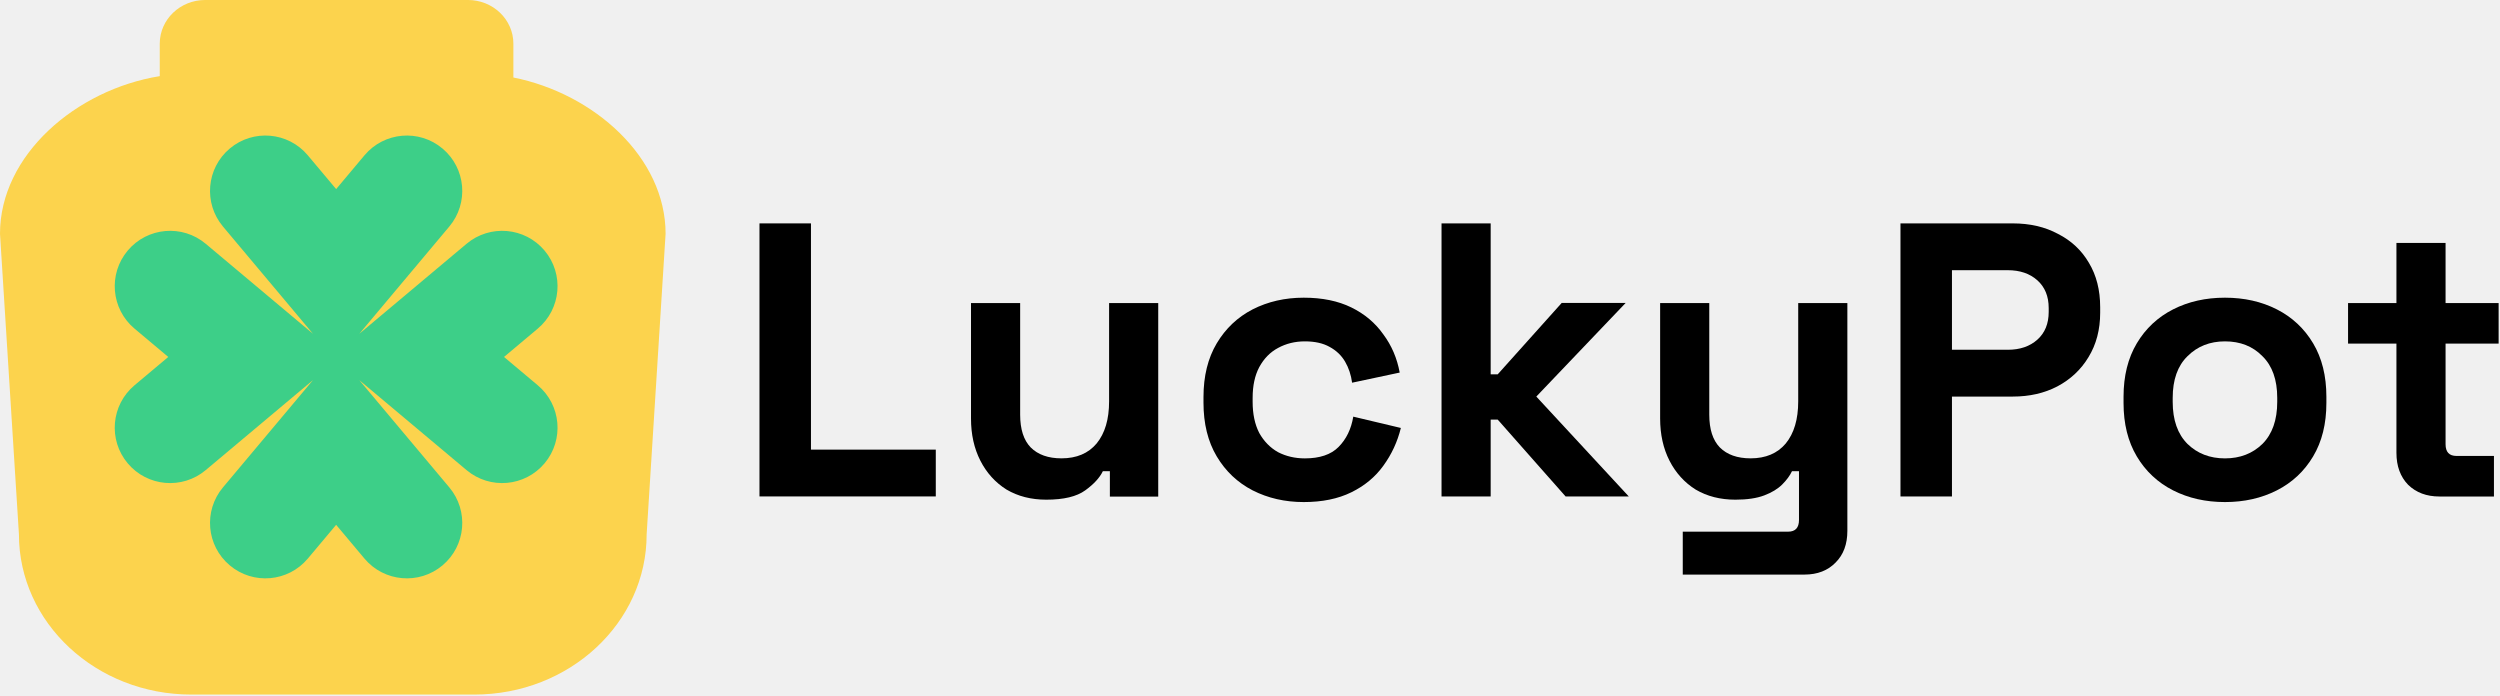
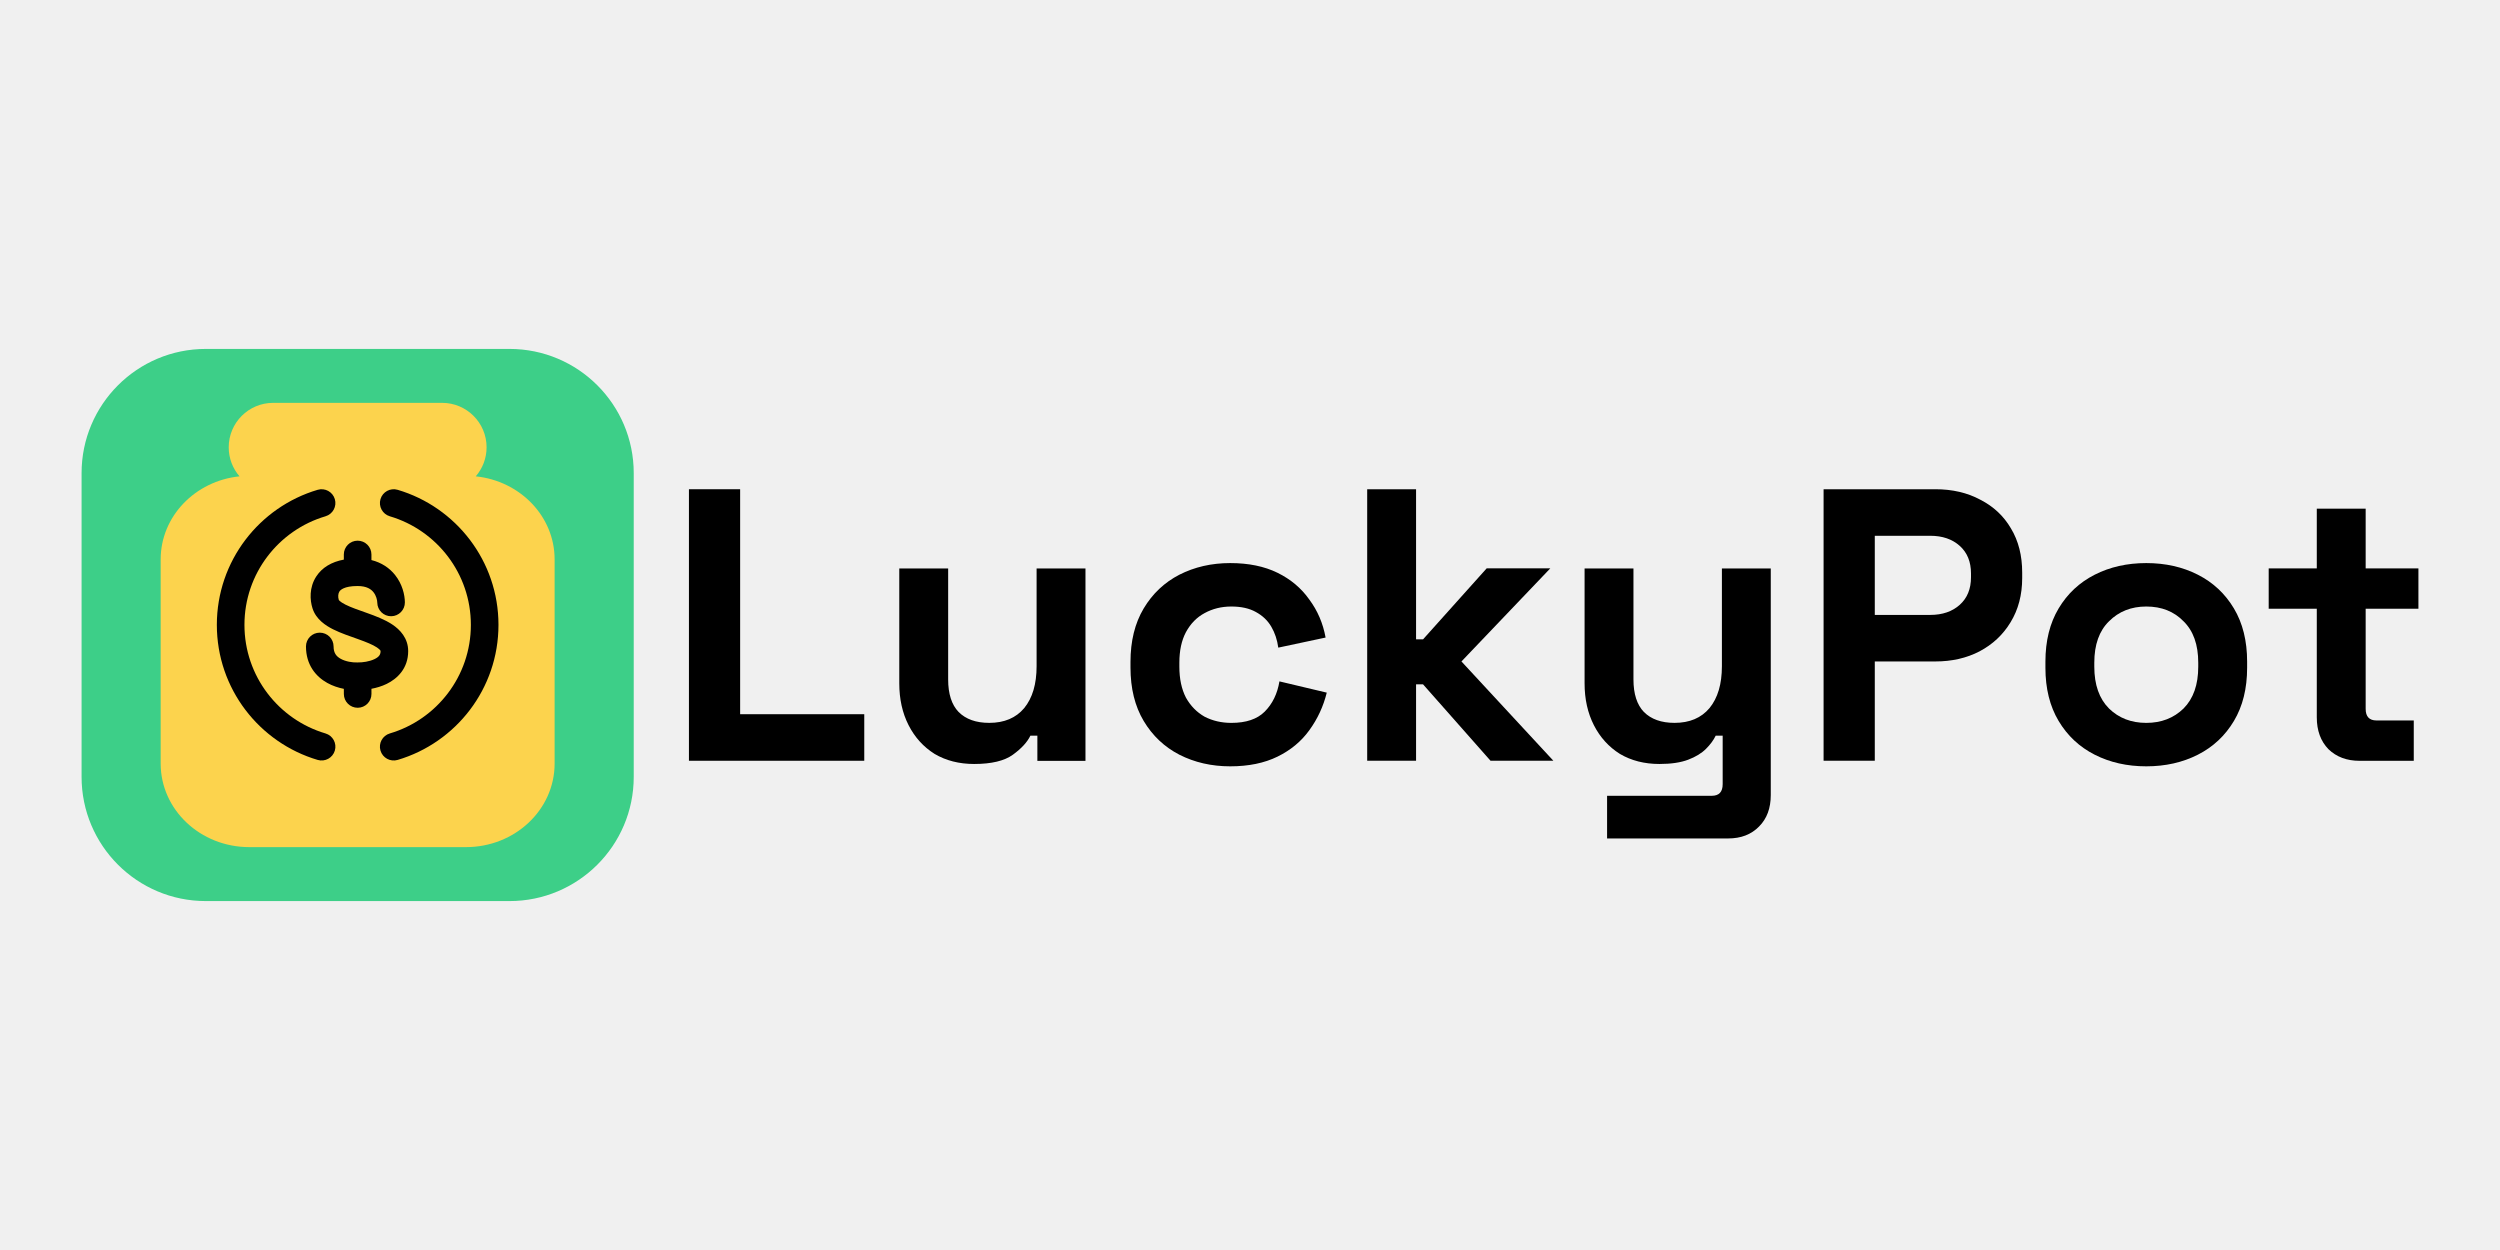
- <svg xmlns="http://www.w3.org/2000/svg" width="180.1" height="50.1" viewBox="10 22.2 180.1 50.1" fill="none">
-   <g clip-path="url(#clip0_4321_3)">
-     <path d="M21.508 25.348V27.685C15.474 28.66 10 33.373 10 39.041L11.364 60.695C11.364 67.069 16.922 72.236 23.779 72.236H44.17C51.026 72.236 56.584 67.069 56.584 60.695L57.949 39.041C57.949 33.544 52.799 28.944 46.984 27.783V25.348C46.984 23.609 45.518 22.199 43.71 22.199H24.782C22.973 22.199 21.508 23.609 21.508 25.348Z" fill="#FCD34D" />
-     <path d="M32.546 46.245L26.063 38.519C24.647 36.831 24.867 34.315 26.555 32.898C28.242 31.482 30.759 31.702 32.175 33.39L34.216 35.822L36.256 33.39C37.672 31.702 40.189 31.482 41.876 32.899C43.564 34.315 43.785 36.831 42.368 38.519L35.885 46.246L43.612 39.762C45.3 38.346 47.816 38.566 49.232 40.254C50.648 41.942 50.428 44.458 48.74 45.874L46.309 47.915L48.74 49.955C50.428 51.371 50.648 53.888 49.232 55.576C47.816 57.264 45.299 57.484 43.611 56.067L35.885 49.585L42.368 57.311C43.785 58.999 43.564 61.515 41.877 62.931C40.189 64.348 37.672 64.127 36.256 62.44L34.215 60.008L32.175 62.44C30.759 64.127 28.242 64.348 26.555 62.931C24.867 61.515 24.647 58.999 26.063 57.311L32.546 49.584L24.819 56.067C23.131 57.484 20.615 57.264 19.199 55.576C17.783 53.888 18.003 51.372 19.691 49.955L22.122 47.915L19.691 45.874C18.003 44.458 17.783 41.942 19.199 40.254C20.615 38.566 23.132 38.346 24.82 39.762L32.546 46.245Z" fill="#3DCF88" />
-     <path d="M185.73 57.968C184.812 57.968 184.062 57.687 183.482 57.125C182.92 56.544 182.639 55.776 182.639 54.821V46.953H179.154V44.031H182.639V39.703H186.179V44.031H190.001V46.953H186.179V54.203C186.179 54.765 186.442 55.046 186.966 55.046H189.664V57.968H185.73Z" fill="black" />
-     <path d="M170.287 58.369C168.9 58.369 167.654 58.088 166.549 57.526C165.444 56.964 164.573 56.149 163.936 55.081C163.299 54.013 162.98 52.73 162.98 51.231V50.782C162.98 49.283 163.299 48 163.936 46.932C164.573 45.864 165.444 45.05 166.549 44.487C167.654 43.925 168.9 43.645 170.287 43.645C171.673 43.645 172.919 43.925 174.024 44.487C175.129 45.05 176 45.864 176.637 46.932C177.274 48 177.593 49.283 177.593 50.782V51.231C177.593 52.73 177.274 54.013 176.637 55.081C176 56.149 175.129 56.964 174.024 57.526C172.919 58.088 171.673 58.369 170.287 58.369ZM170.287 55.222C171.373 55.222 172.272 54.875 172.984 54.182C173.696 53.47 174.052 52.459 174.052 51.147V50.866C174.052 49.555 173.696 48.553 172.984 47.859C172.291 47.148 171.392 46.792 170.287 46.792C169.2 46.792 168.301 47.148 167.589 47.859C166.877 48.553 166.521 49.555 166.521 50.866V51.147C166.521 52.459 166.877 53.47 167.589 54.182C168.301 54.875 169.2 55.222 170.287 55.222Z" fill="black" />
-     <path d="M146.91 57.963V38.293H155.003C156.239 38.293 157.326 38.546 158.263 39.052C159.218 39.539 159.958 40.232 160.483 41.131C161.026 42.03 161.297 43.098 161.297 44.334V44.728C161.297 45.946 161.016 47.013 160.454 47.931C159.911 48.83 159.162 49.533 158.206 50.039C157.27 50.526 156.202 50.769 155.003 50.769H150.619V57.963H146.91ZM150.619 47.397H154.638C155.518 47.397 156.23 47.154 156.773 46.667C157.317 46.18 157.588 45.515 157.588 44.672V44.391C157.588 43.548 157.317 42.883 156.773 42.395C156.23 41.908 155.518 41.665 154.638 41.665H150.619V47.397Z" fill="black" />
-     <path d="M131.226 63.593V60.502H138.813C139.337 60.502 139.599 60.221 139.599 59.659V56.146H139.094C138.944 56.465 138.71 56.783 138.391 57.102C138.073 57.42 137.642 57.682 137.098 57.888C136.555 58.094 135.862 58.197 135.019 58.197C133.932 58.197 132.977 57.954 132.153 57.467C131.347 56.961 130.72 56.268 130.27 55.388C129.821 54.507 129.596 53.495 129.596 52.353V44.035H133.136V52.072C133.136 53.121 133.389 53.908 133.895 54.432C134.42 54.957 135.16 55.219 136.115 55.219C137.201 55.219 138.044 54.863 138.644 54.151C139.243 53.42 139.543 52.409 139.543 51.116V44.035H143.084V60.446C143.084 61.401 142.803 62.16 142.241 62.721C141.679 63.302 140.929 63.593 139.993 63.593H131.226Z" fill="black" />
-     <path d="M113.848 57.963V38.293H117.388V49.168H117.894L122.503 44.025H127.111L120.676 50.769L127.336 57.963H122.784L117.894 52.427H117.388V57.963H113.848Z" fill="black" />
-     <path d="M103.921 58.369C102.572 58.369 101.345 58.088 100.24 57.526C99.153 56.964 98.292 56.149 97.655 55.081C97.018 54.013 96.699 52.721 96.699 51.203V50.81C96.699 49.293 97.018 48 97.655 46.932C98.292 45.864 99.153 45.05 100.24 44.487C101.345 43.925 102.572 43.645 103.921 43.645C105.251 43.645 106.394 43.879 107.349 44.347C108.305 44.815 109.073 45.462 109.653 46.286C110.253 47.091 110.646 48.009 110.834 49.04L107.405 49.77C107.33 49.208 107.162 48.703 106.9 48.253C106.637 47.803 106.263 47.447 105.776 47.185C105.307 46.923 104.717 46.792 104.005 46.792C103.293 46.792 102.647 46.951 102.066 47.269C101.504 47.569 101.055 48.028 100.718 48.646C100.399 49.246 100.24 49.986 100.24 50.866V51.147C100.24 52.028 100.399 52.777 100.718 53.395C101.055 53.995 101.504 54.454 102.066 54.772C102.647 55.072 103.293 55.222 104.005 55.222C105.073 55.222 105.879 54.95 106.422 54.407C106.984 53.845 107.34 53.114 107.49 52.215L110.918 53.03C110.674 54.023 110.253 54.931 109.653 55.756C109.073 56.561 108.305 57.198 107.349 57.666C106.394 58.135 105.251 58.369 103.921 58.369Z" fill="black" />
-     <path d="M85.374 58.197C84.288 58.197 83.333 57.954 82.508 57.467C81.703 56.961 81.075 56.268 80.626 55.388C80.176 54.507 79.951 53.495 79.951 52.353V44.035H83.492V52.072C83.492 53.121 83.745 53.908 84.251 54.432C84.775 54.957 85.515 55.219 86.47 55.219C87.557 55.219 88.4 54.863 88.999 54.151C89.599 53.42 89.899 52.409 89.899 51.116V44.035H93.439V57.973H89.955V56.146H89.449C89.224 56.614 88.803 57.074 88.184 57.523C87.566 57.973 86.63 58.197 85.374 58.197Z" fill="black" />
-     <path d="M64.713 57.963V38.293H68.422V54.591H77.414V57.963H64.713Z" fill="black" />
+ <svg xmlns="http://www.w3.org/2000/svg" width="1024" height="512" viewBox="0 0 1024 512" fill="none">
+   <g clip-path="url(#clip0_4324_60)">
+     <path d="M966.434 311.627C961.244 311.627 957.007 310.038 953.724 306.861C950.546 303.577 948.957 299.234 948.957 293.833V249.346H929.256V232.823H948.957V208.356H968.976V232.823H990.584V249.346H968.976V290.337C968.976 293.515 970.459 295.104 973.425 295.104H988.677V311.627H966.434Z" fill="black" />
+     <path d="M879.114 313.889C871.276 313.889 864.232 312.301 857.983 309.123C851.733 305.946 846.808 301.338 843.207 295.301C839.605 289.263 837.805 282.008 837.805 273.534V270.992C837.805 262.519 839.605 255.263 843.207 249.226C846.808 243.188 851.733 238.581 857.983 235.403C864.232 232.226 871.276 230.637 879.114 230.637C886.952 230.637 893.996 232.226 900.245 235.403C906.494 238.581 911.42 243.188 915.021 249.226C918.622 255.263 920.423 262.519 920.423 270.992V273.534C920.423 282.008 918.622 289.263 915.021 295.301C911.42 301.338 906.494 305.946 900.245 309.123C893.996 312.301 886.952 313.889 879.114 313.889ZM879.114 296.095C885.257 296.095 890.341 294.135 894.366 290.216C898.391 286.192 900.404 280.472 900.404 273.058V271.469C900.404 264.054 898.391 258.388 894.366 254.469C890.447 250.444 885.363 248.431 879.114 248.431C872.97 248.431 867.886 250.444 863.861 254.469C859.836 258.388 857.824 264.054 857.824 271.469V273.058C857.824 280.472 859.836 286.192 863.861 290.216C867.886 294.135 872.97 296.095 879.114 296.095Z" fill="black" />
+     <path d="M746.941 311.606V200.391H792.699C799.69 200.391 805.833 201.821 811.129 204.68C816.531 207.434 820.715 211.353 823.681 216.437C826.753 221.522 828.289 227.559 828.289 234.55V236.774C828.289 243.659 826.7 249.696 823.522 254.886C820.45 259.97 816.214 263.942 810.812 266.802C805.516 269.556 799.478 270.933 792.699 270.933H767.914V311.606H746.941ZM767.914 251.868H790.634C795.612 251.868 799.637 250.491 802.709 247.737C805.78 244.983 807.316 241.223 807.316 236.456V234.867C807.316 230.101 805.78 226.341 802.709 223.587C799.637 220.833 795.612 219.456 790.634 219.456H767.914V251.868Z" fill="black" />
+     <path d="M658.26 343.432V325.955H701.158C704.124 325.955 705.607 324.366 705.607 321.188V301.329H702.747C701.899 303.129 700.575 304.93 698.775 306.73C696.974 308.531 694.538 310.014 691.466 311.179C688.395 312.344 684.475 312.927 679.709 312.927C673.566 312.927 668.164 311.55 663.503 308.796C658.949 305.936 655.4 302.017 652.858 297.039C650.316 292.061 649.045 286.341 649.045 279.88V232.852H669.064V278.291C669.064 284.223 670.494 288.671 673.354 291.637C676.32 294.603 680.503 296.086 685.905 296.086C692.049 296.086 696.815 294.073 700.205 290.048C703.594 285.917 705.289 280.198 705.289 272.889V232.852H725.308V325.637C725.308 331.039 723.719 335.329 720.541 338.506C717.364 341.79 713.127 343.432 707.831 343.432H658.26Z" fill="black" />
+     <path d="M560.002 311.606V200.391H580.021V261.877H582.881L608.937 232.802H634.994L598.61 270.933L636.265 311.606H610.526L582.881 280.307H580.021V311.606H560.002Z" fill="black" />
+     <path d="M503.879 313.889C496.253 313.889 489.315 312.301 483.066 309.123C476.923 305.946 472.05 301.338 468.449 295.301C464.848 289.263 463.047 281.955 463.047 273.375V271.151C463.047 262.571 464.848 255.263 468.449 249.226C472.05 243.188 476.923 238.581 483.066 235.403C489.315 232.226 496.253 230.637 503.879 230.637C511.4 230.637 517.861 231.961 523.263 234.609C528.665 237.257 533.008 240.911 536.291 245.571C539.681 250.126 541.905 255.316 542.964 261.142L523.581 265.272C523.157 262.095 522.204 259.235 520.721 256.693C519.238 254.151 517.119 252.138 514.366 250.656C511.718 249.173 508.381 248.431 504.356 248.431C500.331 248.431 496.677 249.332 493.393 251.132C490.216 252.827 487.673 255.422 485.767 258.917C483.966 262.307 483.066 266.491 483.066 271.469V273.058C483.066 278.036 483.966 282.273 485.767 285.768C487.673 289.157 490.216 291.752 493.393 293.553C496.677 295.248 500.331 296.095 504.356 296.095C510.393 296.095 514.948 294.559 518.02 291.487C521.197 288.31 523.21 284.179 524.057 279.095L543.441 283.702C542.064 289.316 539.681 294.453 536.291 299.114C533.008 303.668 528.665 307.27 523.263 309.917C517.861 312.565 511.4 313.889 503.879 313.889Z" fill="black" />
+     <path d="M399.01 312.927C392.866 312.927 387.464 311.55 382.804 308.796C378.249 305.936 374.701 302.017 372.159 297.039C369.617 292.061 368.346 286.341 368.346 279.88V232.852H388.365V278.291C388.365 284.223 389.795 288.671 392.655 291.637C395.62 294.603 399.804 296.086 405.206 296.086C411.35 296.086 416.116 294.073 419.505 290.048C422.895 285.917 424.59 280.198 424.59 272.889V232.852H444.609V311.656H424.907V301.329H422.048C420.777 303.977 418.393 306.572 414.898 309.114C411.403 311.656 406.106 312.927 399.01 312.927Z" fill="black" />
+     <path d="M282.189 311.606V200.391H303.162V292.541H354.004V311.606H282.189Z" fill="black" />
+     <path d="M33.414 193.805C33.414 165.701 56.197 142.918 84.301 142.918H208.691C236.795 142.918 259.578 165.701 259.578 193.805V318.195C259.578 346.299 236.795 369.082 208.691 369.082H84.301C56.197 369.082 33.414 346.299 33.414 318.195V193.805Z" fill="#3DCF88" />
+     <path d="M199.304 183.212C199.304 187.76 197.635 191.919 194.877 195.109C213.041 196.991 227.172 211.5 227.172 229.12V312.763C227.172 331.661 210.917 346.981 190.866 346.981H102.118C82.067 346.981 65.812 331.661 65.812 312.763V229.12C65.812 211.501 79.943 196.991 98.106 195.109C95.348 191.919 93.68 187.76 93.68 183.212C93.68 173.16 101.828 165.012 111.88 165.012H181.104C191.155 165.012 199.304 173.16 199.304 183.212Z" fill="#FCD34D" />
+     <path d="M88.818 255.944C88.818 229.77 106.251 207.68 130.125 200.623C133.119 199.74 136.264 201.45 137.149 204.444C138.033 207.439 136.322 210.583 133.328 211.468C114.127 217.143 100.127 234.916 100.127 255.944C100.127 276.972 114.128 294.745 133.328 300.42C136.322 301.306 138.034 304.449 137.149 307.444C136.264 310.438 133.119 312.148 130.125 311.265C106.251 304.209 88.819 282.118 88.818 255.944ZM192.867 255.944C192.867 234.916 178.866 217.143 159.666 211.468C156.672 210.583 154.961 207.439 155.845 204.444C156.73 201.45 159.874 199.74 162.868 200.623C186.743 207.68 204.175 229.77 204.175 255.944C204.175 282.118 186.742 304.209 162.868 311.265C159.875 312.148 156.73 310.438 155.845 307.444C154.96 304.449 156.671 301.306 159.666 300.42C178.866 294.745 192.867 276.972 192.867 255.944ZM125.327 264.79C125.328 261.668 127.859 259.136 130.981 259.136C134.103 259.136 136.634 261.668 136.635 264.79C136.635 267.506 137.798 268.872 139.54 269.842C141.617 270.999 144.395 271.405 146.276 271.338L146.425 271.333H146.574C148.504 271.368 151.318 270.983 153.415 269.963C155.306 269.045 155.883 268.085 155.884 266.711C155.884 266.614 155.88 266.559 155.773 266.402C155.615 266.171 155.233 265.756 154.404 265.204C152.646 264.035 150.033 262.989 146.618 261.769C143.502 260.656 139.602 259.362 136.431 257.766C133.431 256.256 129.447 253.71 128.005 249.18C126.938 245.826 126.581 240.649 129.557 236.094C131.914 232.485 135.753 230.163 140.832 229.214V227.127C140.826 224.005 143.353 221.468 146.475 221.462C149.597 221.456 152.134 223.983 152.14 227.105V229.402C156.328 230.454 159.537 232.664 161.797 235.487C164.791 239.226 165.803 243.615 165.839 246.695C165.874 249.817 163.372 252.374 160.251 252.41C157.129 252.446 154.567 249.945 154.531 246.822C154.518 245.778 154.102 243.977 152.968 242.56C152.028 241.386 150.269 240.037 146.475 240.036C140.83 240.036 139.38 241.738 139.026 242.278C138.485 243.107 138.372 244.477 138.778 245.751C138.741 245.637 138.978 246.385 141.516 247.662C143.886 248.854 146.854 249.843 150.423 251.118C153.691 252.286 157.586 253.737 160.665 255.784C163.825 257.885 167.192 261.359 167.192 266.711C167.191 273.776 162.748 278.002 158.363 280.134C156.336 281.119 154.179 281.744 152.145 282.127L152.151 284.237C152.156 287.359 149.631 289.896 146.508 289.902C143.386 289.907 140.849 287.381 140.843 284.259L140.837 282.15C138.616 281.713 136.252 280.952 134.04 279.72C129.328 277.096 125.327 272.268 125.327 264.79Z" fill="black" />
  </g>
  <defs>
-     <clipPath id="clip0_4321_3">
-       <rect width="200" height="100" fill="white" />
+     <clipPath id="clip0_4324_60">
+       <rect width="512" height="1024" fill="white" transform="translate(1024 4.47605e-05) rotate(90)" />
    </clipPath>
  </defs>
</svg>
